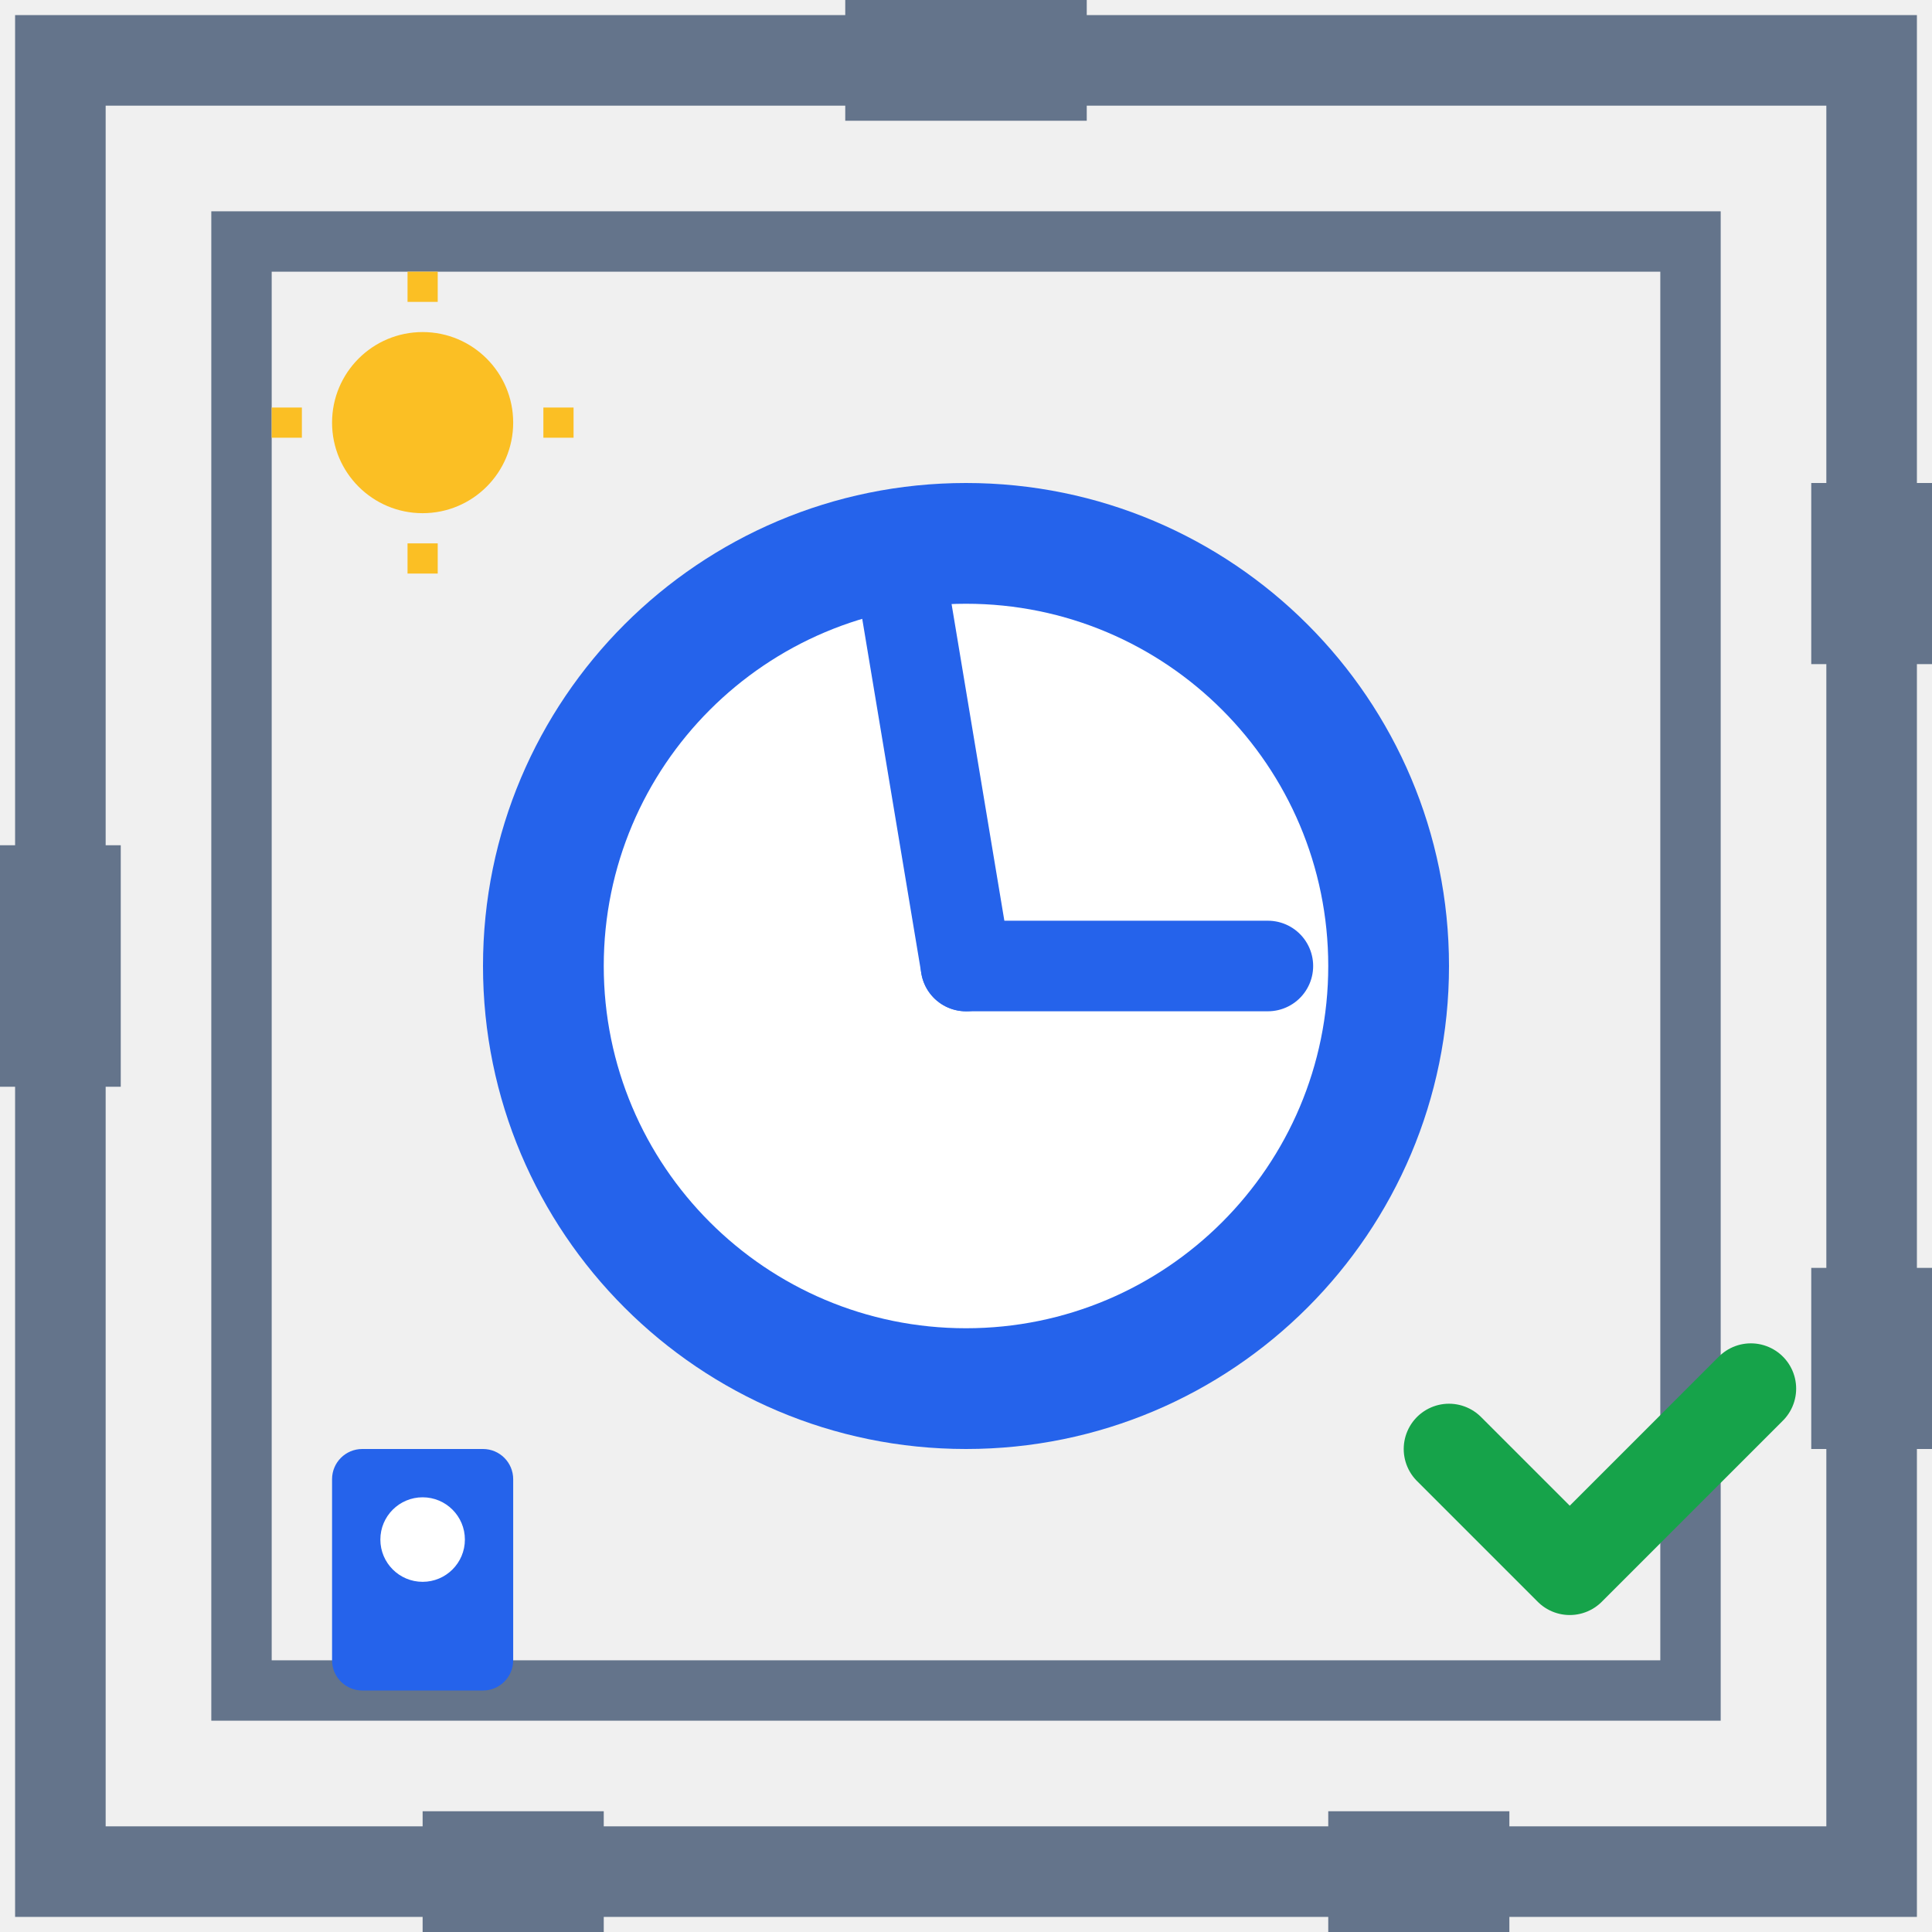
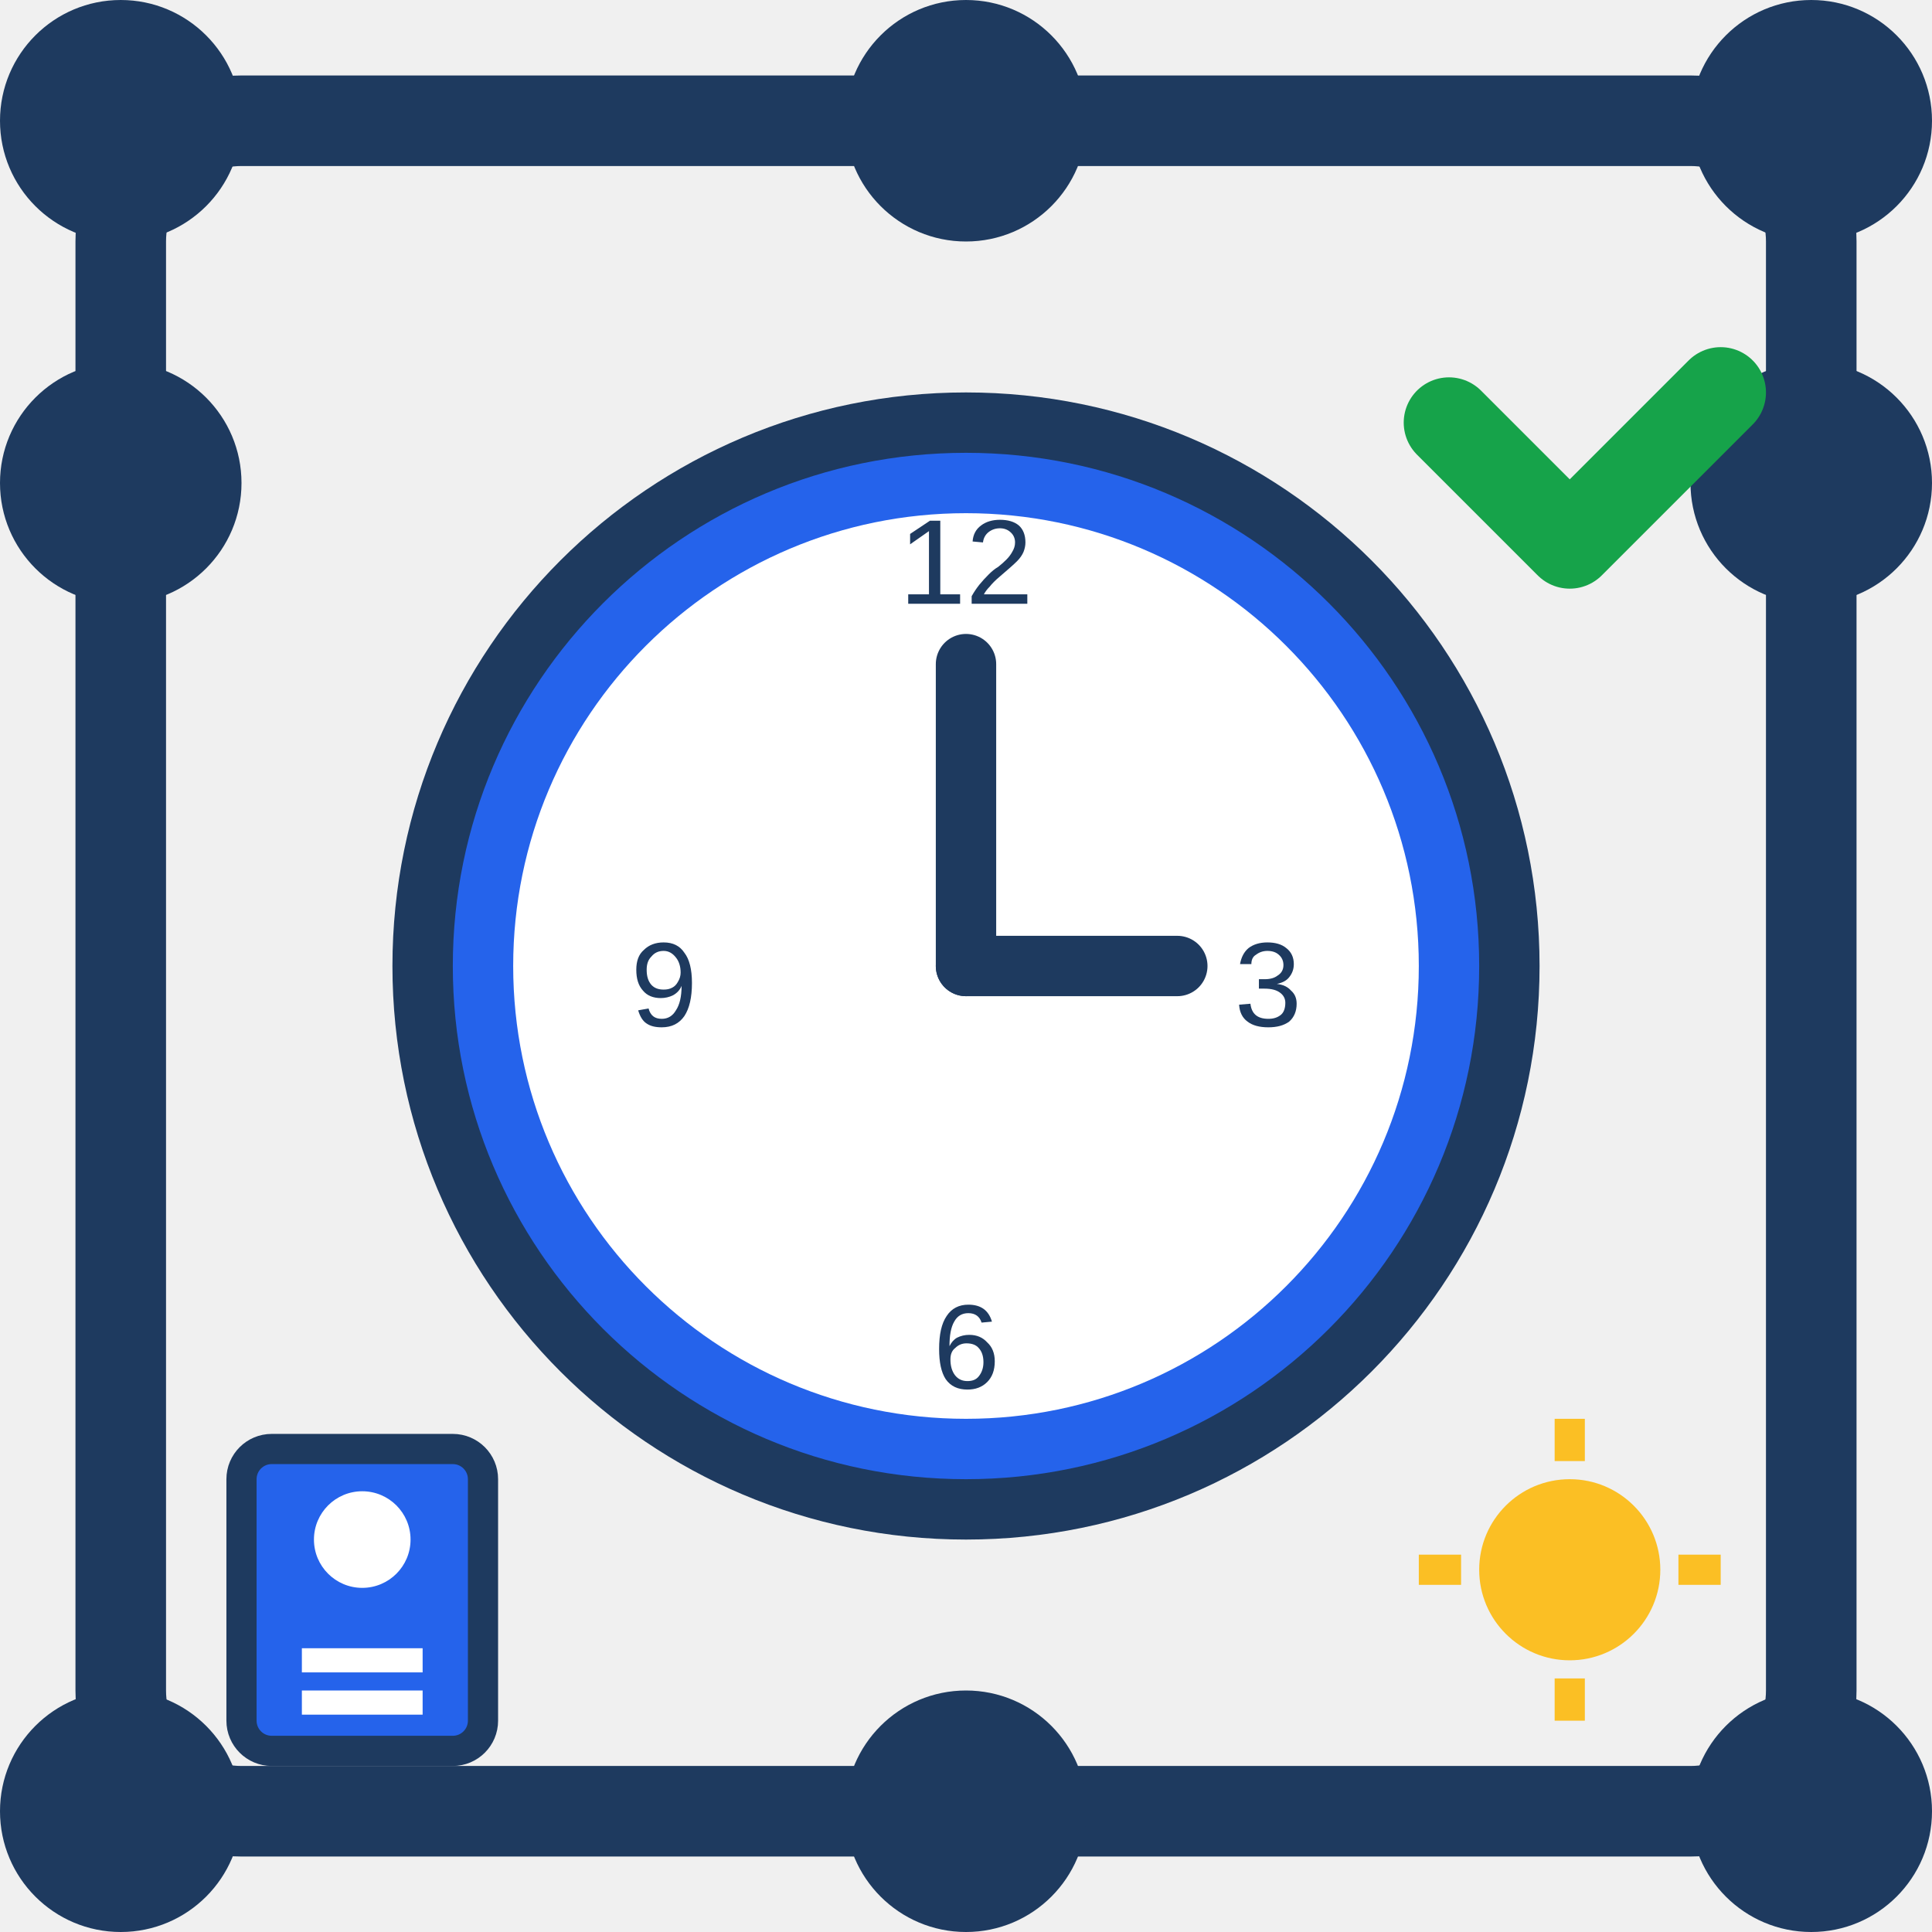
<svg xmlns="http://www.w3.org/2000/svg" viewBox="0 0 32 32">
-   <rect x="1" y="1" width="30" height="30" fill="none" stroke="#64748b" stroke-width="1.5" />
-   <rect x="4" y="4" width="24" height="24" fill="none" stroke="#64748b" stroke-width="1" />
-   <rect x="14" y="0" width="4" height="2" fill="#64748b" />
-   <rect x="7" y="30" width="3" height="2" fill="#64748b" />
-   <rect x="22" y="30" width="3" height="2" fill="#64748b" />
-   <rect x="0" y="14" width="2" height="4" fill="#64748b" />
-   <rect x="30" y="8" width="2" height="3" fill="#64748b" />
-   <rect x="30" y="21" width="2" height="3" fill="#64748b" />
-   <circle cx="16" cy="16" r="8" fill="#2563eb" />
-   <circle cx="16" cy="16" r="6" fill="white" />
-   <line x1="16" y1="16" x2="15" y2="10" stroke="#2563eb" stroke-width="1.5" stroke-linecap="round" />
-   <line x1="16" y1="16" x2="21" y2="16" stroke="#2563eb" stroke-width="1.5" stroke-linecap="round" />
-   <path d="M 24 24 L 26 26 L 29 23" stroke="#16a34a" stroke-width="1.5" fill="none" stroke-linecap="round" stroke-linejoin="round" />
-   <circle cx="7" cy="7" r="1.5" fill="#fbbf24" />
-   <line x1="7" y1="5" x2="7" y2="4.5" stroke="#fbbf24" stroke-width="0.5" />
-   <line x1="7" y1="9.5" x2="7" y2="9" stroke="#fbbf24" stroke-width="0.5" />
-   <line x1="5" y1="7" x2="4.5" y2="7" stroke="#fbbf24" stroke-width="0.5" />
-   <line x1="9.5" y1="7" x2="9" y2="7" stroke="#fbbf24" stroke-width="0.5" />
-   <path d="M 25 7 A 1.5 1.5 0 1 0 25 10 A 1.2 1.2 0 1 1 25 7" fill="#94a3b8" />
-   <rect x="5.5" y="24" width="3" height="4" rx="0.5" fill="#2563eb" />
-   <circle cx="7" cy="25.5" r="0.7" fill="white" />
+   <rect x="2" y="2" width="28" height="28" fill="none" stroke="#1e3a5f" stroke-width="1.5" rx="2" />
+   <circle cx="2" cy="2" r="2" fill="#1e3a5f" />
+   <circle cx="16" cy="2" r="2" fill="#1e3a5f" />
+   <circle cx="30" cy="2" r="2" fill="#1e3a5f" />
+   <circle cx="2" cy="8" r="2" fill="#1e3a5f" />
+   <circle cx="30" cy="8" r="2" fill="#1e3a5f" />
+   <circle cx="2" cy="30" r="2" fill="#1e3a5f" />
+   <circle cx="16" cy="30" r="2" fill="#1e3a5f" />
+   <circle cx="30" cy="30" r="2" fill="#1e3a5f" />
+   <circle cx="16" cy="16" r="9" fill="#2563eb" stroke="#1e3a5f" stroke-width="1" />
+   <circle cx="16" cy="16" r="7.5" fill="white" />
+   <text x="16" y="10" font-family="Arial" font-size="2" fill="#1e3a5f" text-anchor="middle">12</text>
+   <text x="21" y="17" font-family="Arial" font-size="2" fill="#1e3a5f" text-anchor="middle">3</text>
+   <text x="16" y="23" font-family="Arial" font-size="2" fill="#1e3a5f" text-anchor="middle">6</text>
+   <text x="11" y="17" font-family="Arial" font-size="2" fill="#1e3a5f" text-anchor="middle">9</text>
+   <line x1="16" y1="16" x2="16" y2="11" stroke="#1e3a5f" stroke-width="1" stroke-linecap="round" />
+   <line x1="16" y1="16" x2="19.5" y2="16" stroke="#1e3a5f" stroke-width="1" stroke-linecap="round" />
+   <path d="M 24 7 L 26 9 L 28.5 6.5" stroke="#16a34a" stroke-width="1.5" fill="none" stroke-linecap="round" stroke-linejoin="round" />
+   <rect x="4" y="24" width="4" height="5" rx="0.5" fill="#2563eb" stroke="#1e3a5f" stroke-width="0.5" />
+   <circle cx="6" cy="25.5" r="0.8" fill="white" />
+   <line x1="5" y1="27.5" x2="7" y2="27.5" stroke="white" stroke-width="0.4" />
+   <line x1="5" y1="28.2" x2="7" y2="28.2" stroke="white" stroke-width="0.4" />
+   <circle cx="26" cy="26" r="1.5" fill="#fbbf24" />
+   <line x1="26" y1="23.5" x2="26" y2="24.2" stroke="#fbbf24" stroke-width="0.5" />
+   <line x1="26" y1="27.8" x2="26" y2="28.5" stroke="#fbbf24" stroke-width="0.5" />
+   <line x1="23.5" y1="26" x2="24.2" y2="26" stroke="#fbbf24" stroke-width="0.5" />
+   <line x1="27.8" y1="26" x2="28.5" y2="26" stroke="#fbbf24" stroke-width="0.5" />
+   <path d="M 5 7 A 2 2 0 1 0 5 11 A 1.5 1.5 0 1 1 5 7" fill="#94a3b8" />
</svg>
